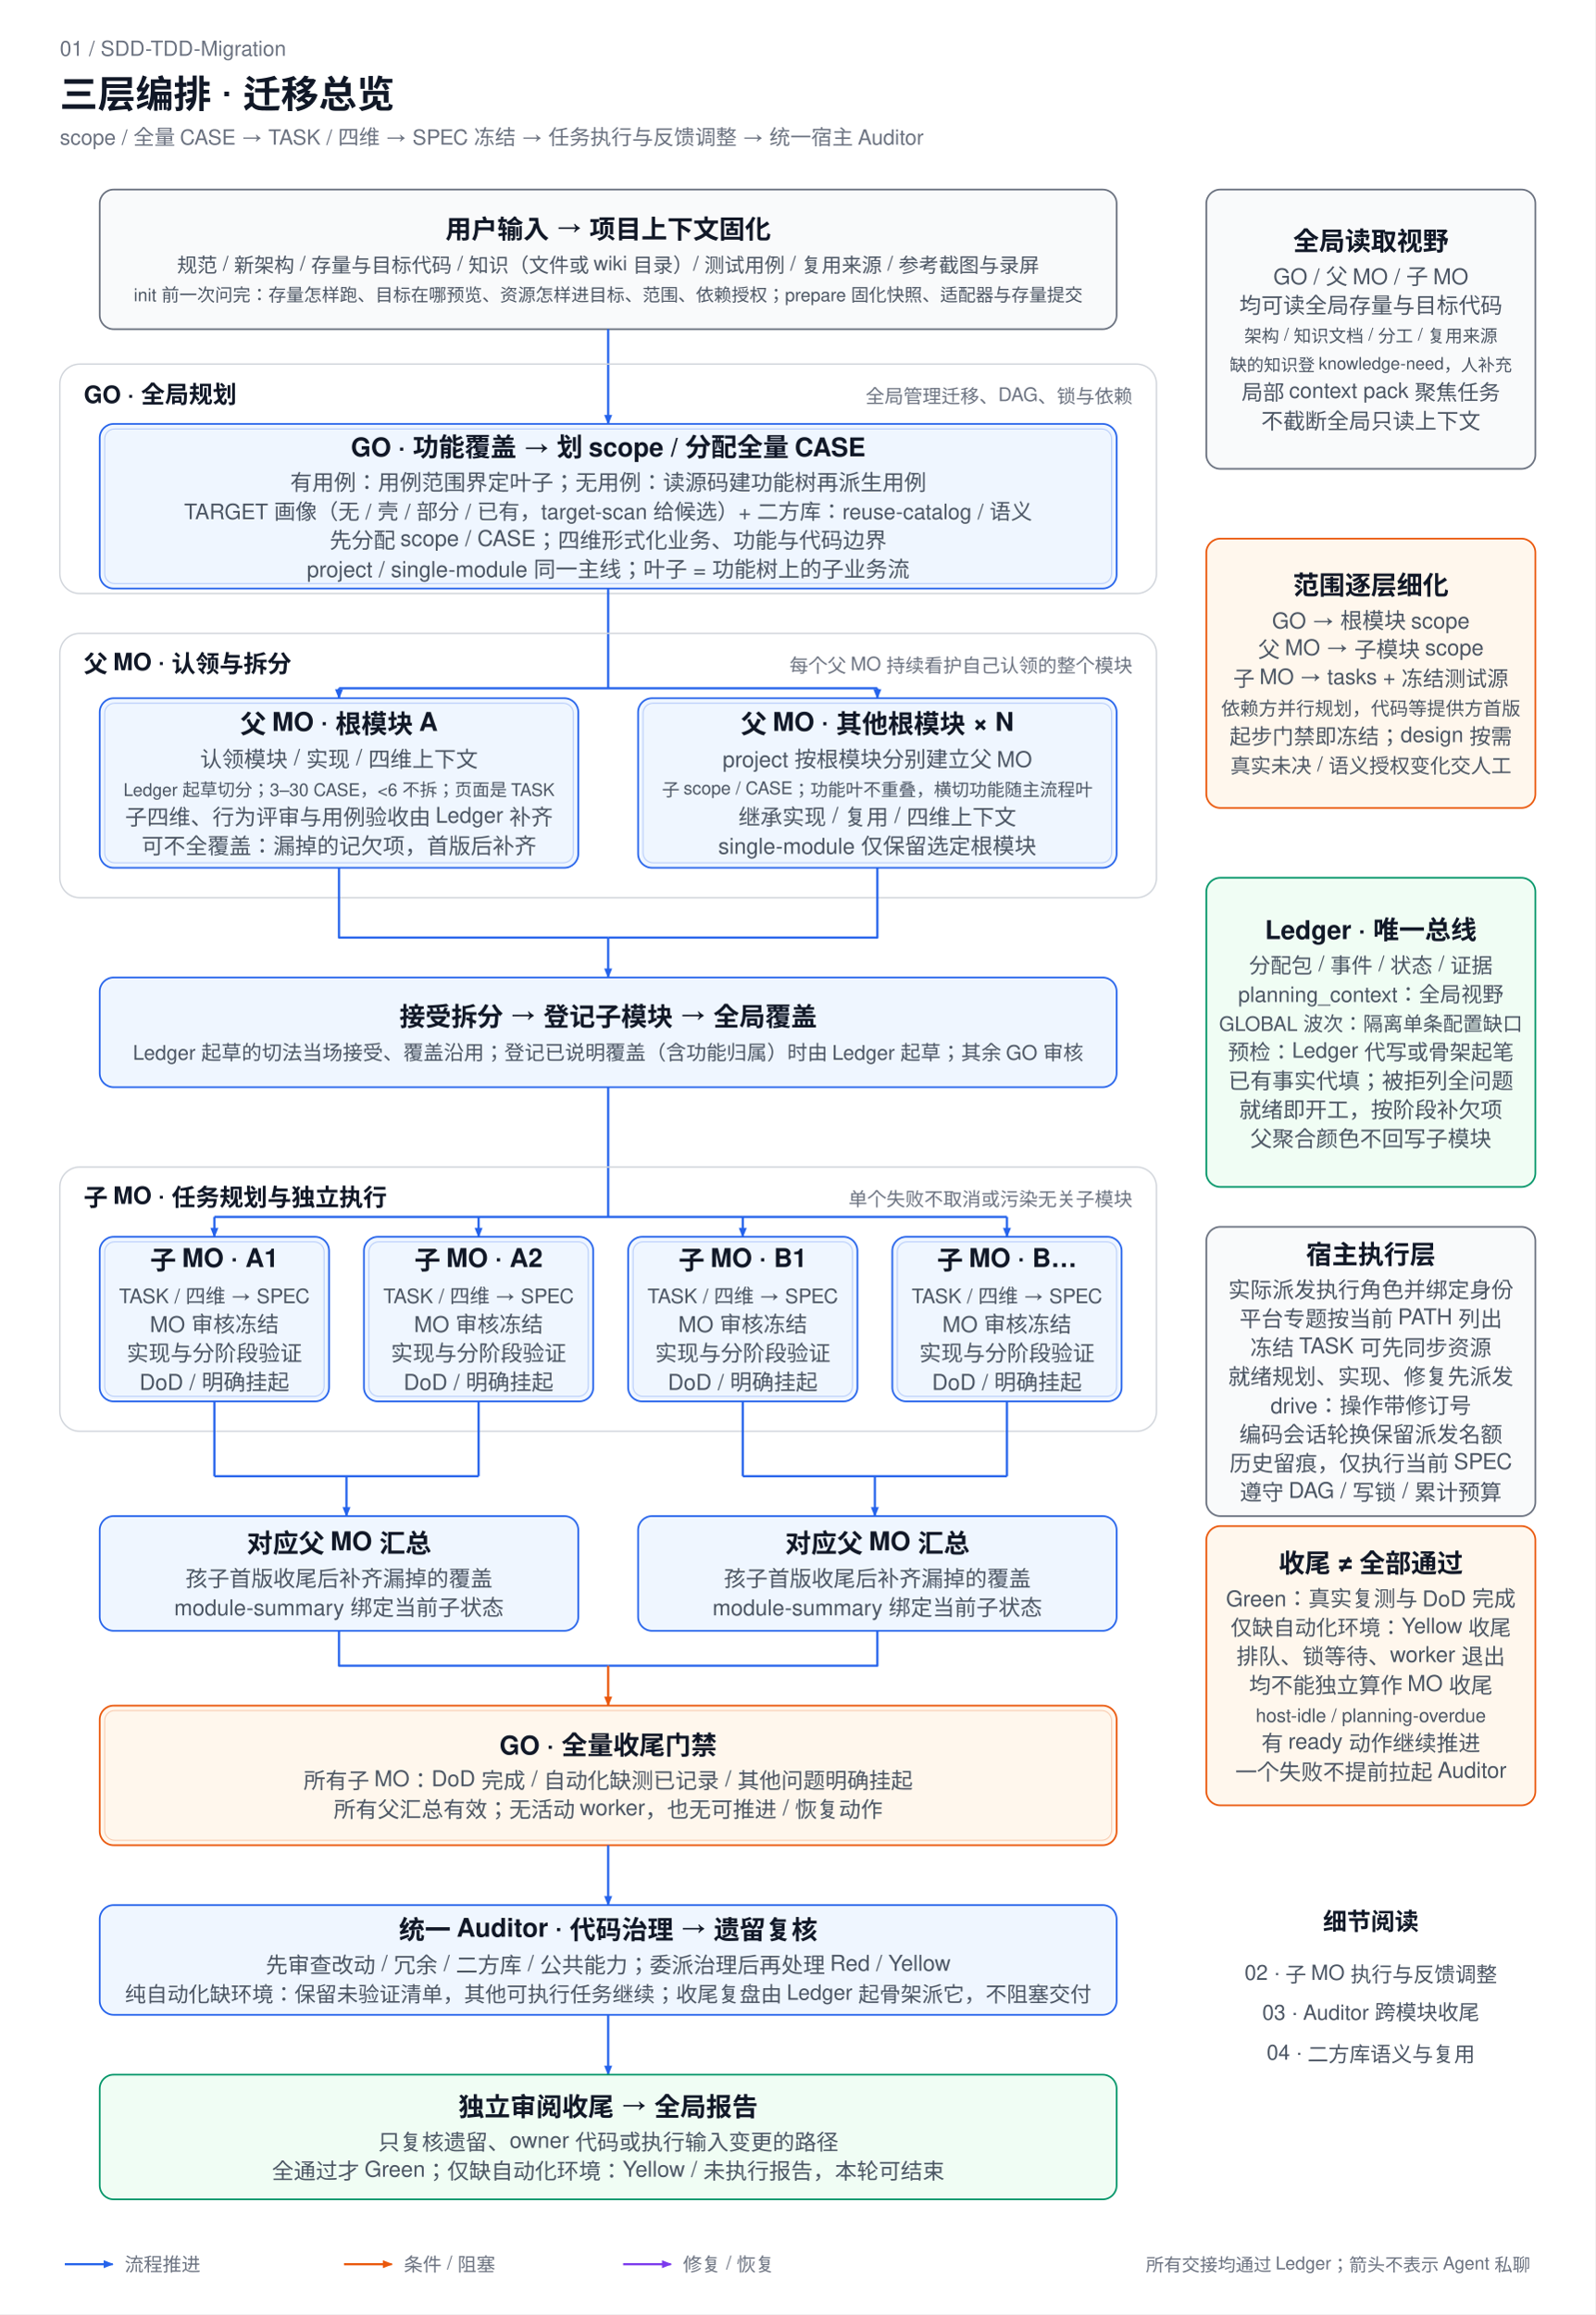
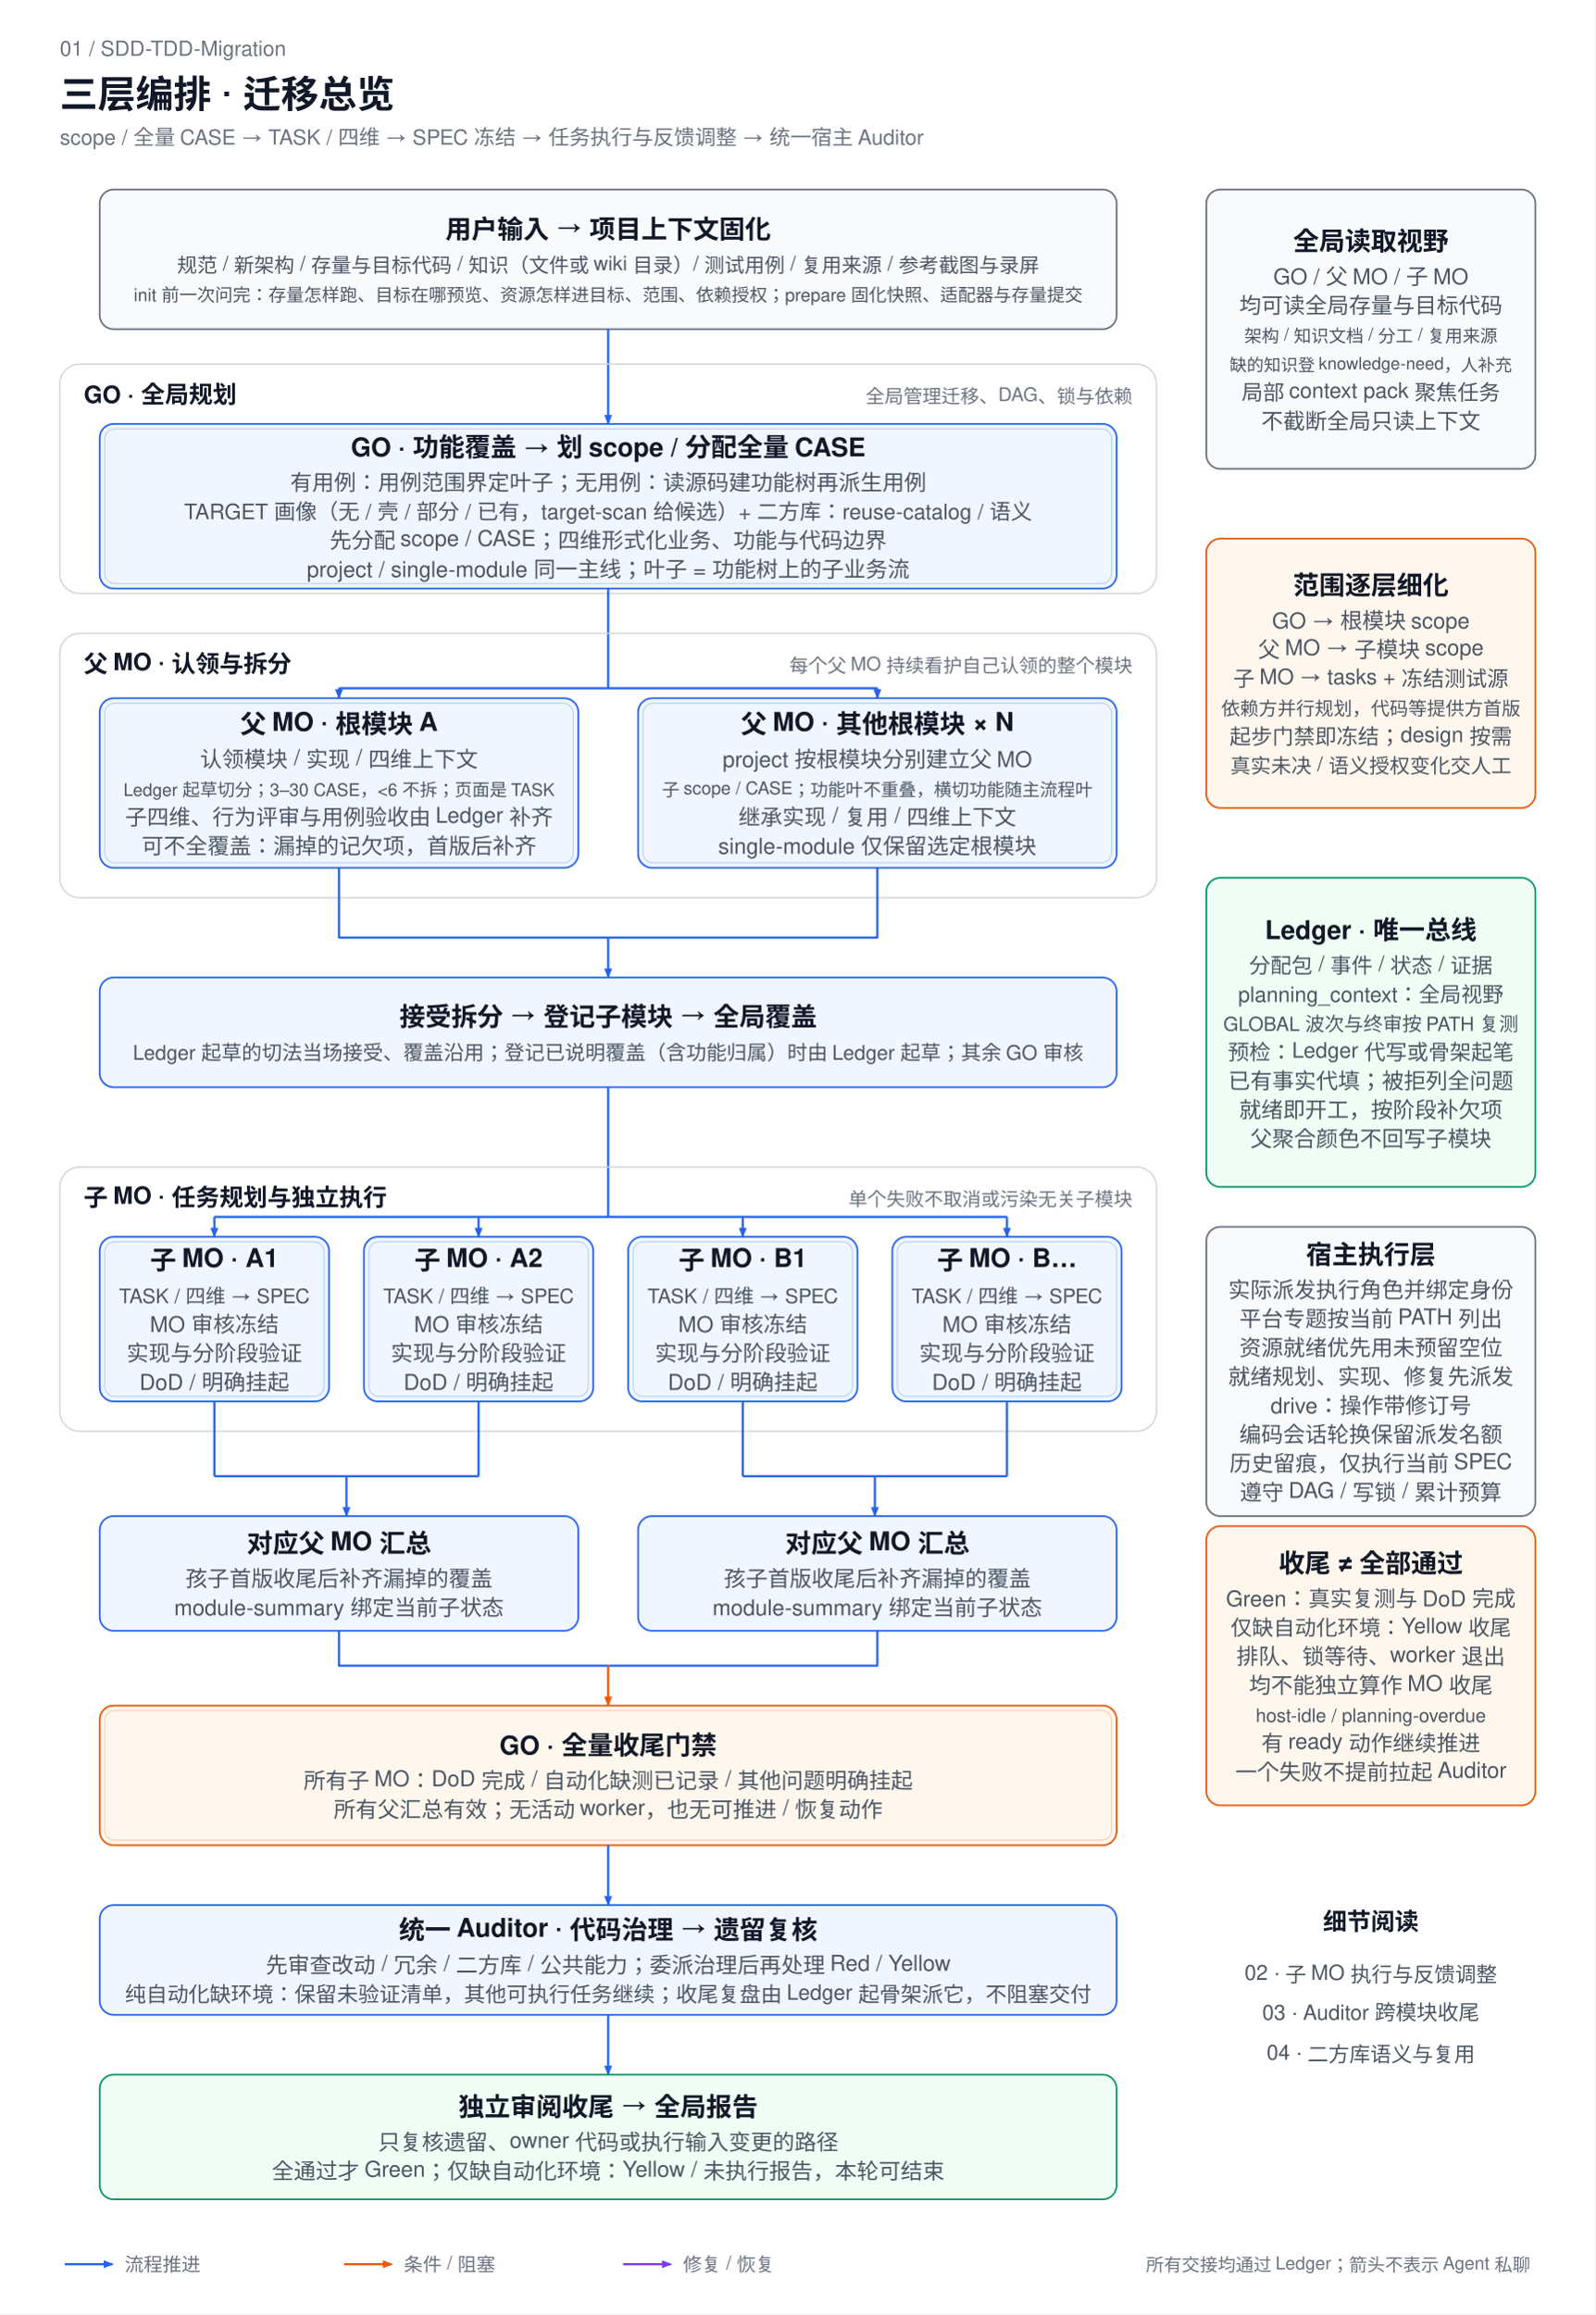
<svg xmlns="http://www.w3.org/2000/svg" width="1600" height="2320" viewBox="0 0 1600 2320" role="img" aria-labelledby="title desc">
  <style>text {font-family: "Helvetica Neue", Helvetica, Arial, "PingFang SC", "Microsoft YaHei", sans-serif;}</style>
  <defs>
    <marker id="arrow-blue" markerWidth="10" markerHeight="8" refX="9" refY="4" orient="auto" markerUnits="userSpaceOnUse">
      <path d="M0,0 L10,4 L0,8 Z" fill="#2563eb" />
    </marker>
    <marker id="arrow-orange" markerWidth="10" markerHeight="8" refX="9" refY="4" orient="auto" markerUnits="userSpaceOnUse">
      <path d="M0,0 L10,4 L0,8 Z" fill="#ea580c" />
    </marker>
    <marker id="arrow-green" markerWidth="10" markerHeight="8" refX="9" refY="4" orient="auto" markerUnits="userSpaceOnUse">
      <path d="M0,0 L10,4 L0,8 Z" fill="#059669" />
    </marker>
    <marker id="arrow-purple" markerWidth="10" markerHeight="8" refX="9" refY="4" orient="auto" markerUnits="userSpaceOnUse">
      <path d="M0,0 L10,4 L0,8 Z" fill="#7c3aed" />
    </marker>
    <marker id="arrow-gray" markerWidth="10" markerHeight="8" refX="9" refY="4" orient="auto" markerUnits="userSpaceOnUse">
      <path d="M0,0 L10,4 L0,8 Z" fill="#6b7280" />
    </marker>
  </defs>
  <rect width="1600" height="2320" fill="white" />
  <text x="60" y="56" font-size="21.00" fill="#6b7280" text-anchor="start" font-weight="400">01  /  SDD-TDD-Migration</text>
  <text x="60" y="108" font-size="38.00" fill="#111827" text-anchor="start" font-weight="700">三层编排 · 迁移总览</text>
  <text x="60" y="145" font-size="21.00" fill="#6b7280" text-anchor="start" font-weight="400">scope / 全量 CASE → TASK / 四维 → SPEC 冻结 → 任务执行与反馈调整 → 统一宿主 Auditor</text>
  <rect x="100" y="190" width="1020" height="140" rx="14" fill="#f9fafb" stroke="#6b7280" stroke-width="1.7" />
  <text x="610.0" y="239.0" font-size="26.00" fill="#111827" text-anchor="middle" font-weight="650">用户输入 → 项目上下文固化</text>
  <text x="610.0" y="273.0" font-size="20.16" fill="#4b5563" text-anchor="middle" font-weight="400">规范 / 新架构 / 存量与目标代码 / 知识（文件或 wiki 目录）/ 测试用例 / 复用来源 / 参考截图与录屏</text>
  <text x="610.0" y="302.0" font-size="17.87" fill="#4b5563" text-anchor="middle" font-weight="400">init 前一次问完：存量怎样跑、目标在哪预览、资源怎样进目标、范围、依赖授权；prepare 固化快照、适配器与存量提交</text>
  <path d="M610,330 L610,425" fill="none" stroke="#2563eb" stroke-width="2.2" stroke-linejoin="round" marker-end="url(#arrow-blue)" />
  <rect x="60" y="365" width="1100" height="230" rx="20" fill="none" stroke="#d1d5db" stroke-width="1.4" />
  <text x="84" y="404" font-size="24.00" fill="#111827" text-anchor="start" font-weight="650">GO  ·  全局规划</text>
  <text x="1136" y="404" font-size="19.00" fill="#6b7280" text-anchor="end" font-weight="400">全局管理迁移、DAG、锁与依赖</text>
  <rect x="100" y="425" width="1020" height="165" rx="14" fill="#eff6ff" stroke="#2563eb" stroke-width="1.7" />
  <rect x="105" y="430" width="1010" height="155" rx="10" fill="none" stroke="#2563eb" stroke-opacity="0.28" />
  <text x="610.0" y="457.5" font-size="26.00" fill="#111827" text-anchor="middle" font-weight="650">GO · 功能覆盖 → 划 scope / 分配全量 CASE</text>
  <text x="610.0" y="491.5" font-size="22.00" fill="#4b5563" text-anchor="middle" font-weight="400">有用例：用例范围界定叶子；无用例：读源码建功能树再派生用例</text>
  <text x="610.0" y="520.5" font-size="21.42" fill="#4b5563" text-anchor="middle" font-weight="400">TARGET 画像（无 / 壳 / 部分 / 已有，target-scan 给候选）+ 二方库：reuse-catalog / 语义</text>
  <text x="610.0" y="549.5" font-size="22.00" fill="#4b5563" text-anchor="middle" font-weight="400">先分配 scope / CASE；四维形式化业务、功能与代码边界</text>
  <text x="610.0" y="578.5" font-size="22.00" fill="#4b5563" text-anchor="middle" font-weight="400">project / single-module 同一主线；叶子 = 功能树上的子业务流</text>
  <path d="M610,590 L610,690" fill="none" stroke="#2563eb" stroke-width="2.2" stroke-linejoin="round" />
  <path d="M340,690 L880,690" fill="none" stroke="#2563eb" stroke-width="2.2" stroke-linejoin="round" />
  <path d="M340,690 L340,700" fill="none" stroke="#2563eb" stroke-width="2.2" stroke-linejoin="round" marker-end="url(#arrow-blue)" />
  <path d="M880,690 L880,700" fill="none" stroke="#2563eb" stroke-width="2.2" stroke-linejoin="round" marker-end="url(#arrow-blue)" />
  <rect x="60" y="635" width="1100" height="265" rx="20" fill="none" stroke="#d1d5db" stroke-width="1.4" />
  <text x="84" y="674" font-size="24.00" fill="#111827" text-anchor="start" font-weight="650">父 MO  ·  认领与拆分</text>
  <text x="1136" y="674" font-size="19.00" fill="#6b7280" text-anchor="end" font-weight="400">每个父 MO 持续看护自己认领的整个模块</text>
  <rect x="100" y="700" width="480" height="170" rx="14" fill="#eff6ff" stroke="#2563eb" stroke-width="1.7" />
  <rect x="105" y="705" width="470" height="160" rx="10" fill="none" stroke="#2563eb" stroke-opacity="0.28" />
  <text x="340.0" y="735.0" font-size="26.00" fill="#111827" text-anchor="middle" font-weight="650">父 MO · 根模块 A</text>
  <text x="340.0" y="769.0" font-size="22.00" fill="#4b5563" text-anchor="middle" font-weight="400">认领模块 / 实现 / 四维上下文</text>
  <text x="340.0" y="798.0" font-size="17.52" fill="#4b5563" text-anchor="middle" font-weight="400">Ledger 起草切分；3–30 CASE，&lt;6 不拆；页面是 TASK</text>
  <text x="340.0" y="827.0" font-size="21.89" fill="#4b5563" text-anchor="middle" font-weight="400">子四维、行为评审与用例验收由 Ledger 补齐</text>
  <text x="340.0" y="856.0" font-size="22.00" fill="#4b5563" text-anchor="middle" font-weight="400">可不全覆盖：漏掉的记欠项，首版后补齐</text>
  <rect x="640" y="700" width="480" height="170" rx="14" fill="#eff6ff" stroke="#2563eb" stroke-width="1.7" />
  <rect x="645" y="705" width="470" height="160" rx="10" fill="none" stroke="#2563eb" stroke-opacity="0.28" />
  <text x="880.0" y="735.0" font-size="26.00" fill="#111827" text-anchor="middle" font-weight="650">父 MO · 其他根模块 × N</text>
  <text x="880.0" y="769.0" font-size="22.00" fill="#4b5563" text-anchor="middle" font-weight="400">project 按根模块分别建立父 MO</text>
  <text x="880.0" y="798.0" font-size="17.71" fill="#4b5563" text-anchor="middle" font-weight="400">子 scope / CASE；功能叶不重叠，横切功能随主流程叶</text>
  <text x="880.0" y="827.0" font-size="22.00" fill="#4b5563" text-anchor="middle" font-weight="400">继承实现 / 复用 / 四维上下文</text>
  <text x="880.0" y="856.0" font-size="22.00" fill="#4b5563" text-anchor="middle" font-weight="400">single-module 仅保留选定根模块</text>
  <path d="M340,870 L340,940 L610,940" fill="none" stroke="#2563eb" stroke-width="2.2" stroke-linejoin="round" />
  <path d="M880,870 L880,940 L610,940" fill="none" stroke="#2563eb" stroke-width="2.2" stroke-linejoin="round" />
  <path d="M610,940 L610,980" fill="none" stroke="#2563eb" stroke-width="2.2" stroke-linejoin="round" marker-end="url(#arrow-blue)" />
  <rect x="100" y="980" width="1020" height="110" rx="14" fill="#eff6ff" stroke="#2563eb" stroke-width="1.7" />
  <text x="610.0" y="1028.5" font-size="26.00" fill="#111827" text-anchor="middle" font-weight="650">接受拆分 → 登记子模块 → 全局覆盖</text>
  <text x="610.0" y="1062.5" font-size="20.27" fill="#4b5563" text-anchor="middle" font-weight="400">Ledger 起草的切法当场接受、覆盖沿用；登记已说明覆盖（含功能归属）时由 Ledger 起草；其余 GO 审核</text>
  <path d="M610,1090 L610,1220" fill="none" stroke="#2563eb" stroke-width="2.2" stroke-linejoin="round" />
  <path d="M215,1220 L1010,1220" fill="none" stroke="#2563eb" stroke-width="2.2" stroke-linejoin="round" />
  <rect x="60" y="1170" width="1100" height="265" rx="20" fill="none" stroke="#d1d5db" stroke-width="1.4" />
  <text x="84" y="1209" font-size="24.00" fill="#111827" text-anchor="start" font-weight="650">子 MO  ·  任务规划与独立执行</text>
  <text x="1136" y="1209" font-size="19.00" fill="#6b7280" text-anchor="end" font-weight="400">单个失败不取消或污染无关子模块</text>
  <path d="M215,1220 L215,1240" fill="none" stroke="#2563eb" stroke-width="2.2" stroke-linejoin="round" marker-end="url(#arrow-blue)" />
  <rect x="100" y="1240" width="230" height="165" rx="14" fill="#eff6ff" stroke="#2563eb" stroke-width="1.7" />
  <rect x="105" y="1245" width="220" height="155" rx="10" fill="none" stroke="#2563eb" stroke-opacity="0.28" />
  <text x="215.0" y="1272.5" font-size="26.00" fill="#111827" text-anchor="middle" font-weight="650">子 MO · A1</text>
  <text x="215.0" y="1306.5" font-size="20.04" fill="#4b5563" text-anchor="middle" font-weight="400">TASK / 四维 → SPEC</text>
  <text x="215.0" y="1335.5" font-size="22.00" fill="#4b5563" text-anchor="middle" font-weight="400">MO 审核冻结</text>
  <text x="215.0" y="1364.5" font-size="22.00" fill="#4b5563" text-anchor="middle" font-weight="400">实现与分阶段验证</text>
  <text x="215.0" y="1393.5" font-size="22.00" fill="#4b5563" text-anchor="middle" font-weight="400">DoD / 明确挂起</text>
  <path d="M480,1220 L480,1240" fill="none" stroke="#2563eb" stroke-width="2.2" stroke-linejoin="round" marker-end="url(#arrow-blue)" />
  <rect x="365" y="1240" width="230" height="165" rx="14" fill="#eff6ff" stroke="#2563eb" stroke-width="1.7" />
  <rect x="370" y="1245" width="220" height="155" rx="10" fill="none" stroke="#2563eb" stroke-opacity="0.28" />
  <text x="480.0" y="1272.5" font-size="26.00" fill="#111827" text-anchor="middle" font-weight="650">子 MO · A2</text>
  <text x="480.0" y="1306.5" font-size="20.04" fill="#4b5563" text-anchor="middle" font-weight="400">TASK / 四维 → SPEC</text>
  <text x="480.0" y="1335.5" font-size="22.00" fill="#4b5563" text-anchor="middle" font-weight="400">MO 审核冻结</text>
  <text x="480.0" y="1364.5" font-size="22.00" fill="#4b5563" text-anchor="middle" font-weight="400">实现与分阶段验证</text>
  <text x="480.0" y="1393.5" font-size="22.00" fill="#4b5563" text-anchor="middle" font-weight="400">DoD / 明确挂起</text>
  <path d="M745,1220 L745,1240" fill="none" stroke="#2563eb" stroke-width="2.2" stroke-linejoin="round" marker-end="url(#arrow-blue)" />
  <rect x="630" y="1240" width="230" height="165" rx="14" fill="#eff6ff" stroke="#2563eb" stroke-width="1.7" />
  <rect x="635" y="1245" width="220" height="155" rx="10" fill="none" stroke="#2563eb" stroke-opacity="0.28" />
  <text x="745.0" y="1272.5" font-size="26.00" fill="#111827" text-anchor="middle" font-weight="650">子 MO · B1</text>
  <text x="745.0" y="1306.5" font-size="20.04" fill="#4b5563" text-anchor="middle" font-weight="400">TASK / 四维 → SPEC</text>
  <text x="745.0" y="1335.5" font-size="22.00" fill="#4b5563" text-anchor="middle" font-weight="400">MO 审核冻结</text>
  <text x="745.0" y="1364.5" font-size="22.00" fill="#4b5563" text-anchor="middle" font-weight="400">实现与分阶段验证</text>
  <text x="745.0" y="1393.5" font-size="22.00" fill="#4b5563" text-anchor="middle" font-weight="400">DoD / 明确挂起</text>
  <path d="M1010,1220 L1010,1240" fill="none" stroke="#2563eb" stroke-width="2.2" stroke-linejoin="round" marker-end="url(#arrow-blue)" />
  <rect x="895" y="1240" width="230" height="165" rx="14" fill="#eff6ff" stroke="#2563eb" stroke-width="1.7" />
  <rect x="900" y="1245" width="220" height="155" rx="10" fill="none" stroke="#2563eb" stroke-opacity="0.28" />
  <text x="1010.0" y="1272.5" font-size="26.00" fill="#111827" text-anchor="middle" font-weight="650">子 MO · B…</text>
  <text x="1010.0" y="1306.5" font-size="20.04" fill="#4b5563" text-anchor="middle" font-weight="400">TASK / 四维 → SPEC</text>
  <text x="1010.0" y="1335.5" font-size="22.00" fill="#4b5563" text-anchor="middle" font-weight="400">MO 审核冻结</text>
  <text x="1010.0" y="1364.5" font-size="22.00" fill="#4b5563" text-anchor="middle" font-weight="400">实现与分阶段验证</text>
  <text x="1010.0" y="1393.5" font-size="22.00" fill="#4b5563" text-anchor="middle" font-weight="400">DoD / 明确挂起</text>
  <path d="M215,1405 L215,1480" fill="none" stroke="#2563eb" stroke-width="2.2" stroke-linejoin="round" />
  <path d="M480,1405 L480,1480" fill="none" stroke="#2563eb" stroke-width="2.2" stroke-linejoin="round" />
  <path d="M215,1480 L480,1480" fill="none" stroke="#2563eb" stroke-width="2.2" stroke-linejoin="round" />
  <path d="M347.5,1480 L347.5,1520" fill="none" stroke="#2563eb" stroke-width="2.2" stroke-linejoin="round" marker-end="url(#arrow-blue)" />
  <rect x="100" y="1520" width="480" height="115" rx="14" fill="#eff6ff" stroke="#2563eb" stroke-width="1.7" />
  <text x="340.0" y="1556.5" font-size="26.00" fill="#111827" text-anchor="middle" font-weight="650">对应父 MO 汇总</text>
  <text x="340.0" y="1590.5" font-size="22.00" fill="#4b5563" text-anchor="middle" font-weight="400">孩子首版收尾后补齐漏掉的覆盖</text>
  <text x="340.0" y="1619.5" font-size="22.00" fill="#4b5563" text-anchor="middle" font-weight="400">module-summary 绑定当前子状态</text>
  <path d="M745,1405 L745,1480" fill="none" stroke="#2563eb" stroke-width="2.2" stroke-linejoin="round" />
  <path d="M1010,1405 L1010,1480" fill="none" stroke="#2563eb" stroke-width="2.2" stroke-linejoin="round" />
  <path d="M745,1480 L1010,1480" fill="none" stroke="#2563eb" stroke-width="2.2" stroke-linejoin="round" />
  <path d="M877.5,1480 L877.5,1520" fill="none" stroke="#2563eb" stroke-width="2.2" stroke-linejoin="round" marker-end="url(#arrow-blue)" />
  <rect x="640" y="1520" width="480" height="115" rx="14" fill="#eff6ff" stroke="#2563eb" stroke-width="1.7" />
  <text x="880.0" y="1556.5" font-size="26.00" fill="#111827" text-anchor="middle" font-weight="650">对应父 MO 汇总</text>
  <text x="880.0" y="1590.5" font-size="22.00" fill="#4b5563" text-anchor="middle" font-weight="400">孩子首版收尾后补齐漏掉的覆盖</text>
  <text x="880.0" y="1619.5" font-size="22.00" fill="#4b5563" text-anchor="middle" font-weight="400">module-summary 绑定当前子状态</text>
  <path d="M340,1635 L340,1670 L610,1670" fill="none" stroke="#2563eb" stroke-width="2.2" stroke-linejoin="round" />
  <path d="M880,1635 L880,1670 L610,1670" fill="none" stroke="#2563eb" stroke-width="2.2" stroke-linejoin="round" />
  <path d="M610,1670 L610,1710" fill="none" stroke="#ea580c" stroke-width="2.2" stroke-linejoin="round" marker-end="url(#arrow-orange)" />
  <rect x="100" y="1710" width="1020" height="140" rx="14" fill="#fff7ed" stroke="#ea580c" stroke-width="1.7" />
  <rect x="105" y="1715" width="1010" height="130" rx="10" fill="none" stroke="#ea580c" stroke-opacity="0.28" />
  <text x="610.0" y="1759.0" font-size="26.00" fill="#111827" text-anchor="middle" font-weight="650">GO · 全量收尾门禁</text>
  <text x="610.0" y="1793.0" font-size="22.00" fill="#4b5563" text-anchor="middle" font-weight="400">所有子 MO：DoD 完成 / 自动化缺测已记录 / 其他问题明确挂起</text>
  <text x="610.0" y="1822.0" font-size="22.00" fill="#4b5563" text-anchor="middle" font-weight="400">所有父汇总有效；无活动 worker，也无可推进 / 恢复动作</text>
  <path d="M610,1850 L610,1910" fill="none" stroke="#2563eb" stroke-width="2.2" stroke-linejoin="round" marker-end="url(#arrow-blue)" />
  <rect x="100" y="1910" width="1020" height="110" rx="14" fill="#eff6ff" stroke="#2563eb" stroke-width="1.7" />
  <text x="610.0" y="1944.0" font-size="26.00" fill="#111827" text-anchor="middle" font-weight="650">统一 Auditor · 代码治理 → 遗留复核</text>
  <text x="610.0" y="1978.0" font-size="22.00" fill="#4b5563" text-anchor="middle" font-weight="400">先审查改动 / 冗余 / 二方库 / 公共能力；委派治理后再处理 Red / Yellow</text>
  <text x="610.0" y="2007.0" font-size="21.26" fill="#4b5563" text-anchor="middle" font-weight="400">纯自动化缺环境：保留未验证清单，其他可执行任务继续；收尾复盘由 Ledger 起骨架派它，不阻塞交付</text>
  <path d="M610,2020 L610,2080" fill="none" stroke="#2563eb" stroke-width="2.2" stroke-linejoin="round" marker-end="url(#arrow-blue)" />
  <rect x="100" y="2080" width="1020" height="125" rx="14" fill="#f0fdf4" stroke="#059669" stroke-width="1.7" />
  <text x="610.0" y="2121.5" font-size="26.00" fill="#111827" text-anchor="middle" font-weight="650">独立审阅收尾 → 全局报告</text>
  <text x="610.0" y="2155.5" font-size="22.00" fill="#4b5563" text-anchor="middle" font-weight="400">只复核遗留、owner 代码或执行输入变更的路径</text>
  <text x="610.0" y="2184.5" font-size="22.00" fill="#4b5563" text-anchor="middle" font-weight="400">全通过才 Green；仅缺自动化环境：Yellow / 未执行报告，本轮可结束</text>
  <rect x="1210" y="190" width="330" height="280" rx="14" fill="#f9fafb" stroke="#6b7280" stroke-width="1.7" />
  <text x="1375.0" y="251.0" font-size="26.00" fill="#111827" text-anchor="middle" font-weight="650">全局读取视野</text>
  <text x="1375.0" y="285.0" font-size="22.00" fill="#4b5563" text-anchor="middle" font-weight="400">GO / 父 MO / 子 MO</text>
  <text x="1375.0" y="314.0" font-size="22.00" fill="#4b5563" text-anchor="middle" font-weight="400">均可读全局存量与目标代码</text>
  <text x="1375.0" y="343.0" font-size="17.51" fill="#4b5563" text-anchor="middle" font-weight="400">架构 / 知识文档 / 分工 / 复用来源</text>
  <text x="1375.0" y="372.0" font-size="17.09" fill="#4b5563" text-anchor="middle" font-weight="400">缺的知识登 knowledge-need，人补充</text>
  <text x="1375.0" y="401.0" font-size="21.46" fill="#4b5563" text-anchor="middle" font-weight="400">局部 context pack 聚焦任务</text>
  <text x="1375.0" y="430.0" font-size="22.00" fill="#4b5563" text-anchor="middle" font-weight="400">不截断全局只读上下文</text>
  <rect x="1210" y="540" width="330" height="270" rx="14" fill="#fff7ed" stroke="#ea580c" stroke-width="1.7" />
  <text x="1375.0" y="596.0" font-size="26.00" fill="#111827" text-anchor="middle" font-weight="650">范围逐层细化</text>
  <text x="1375.0" y="630.0" font-size="22.00" fill="#4b5563" text-anchor="middle" font-weight="400">GO → 根模块 scope</text>
  <text x="1375.0" y="659.0" font-size="22.00" fill="#4b5563" text-anchor="middle" font-weight="400">父 MO → 子模块 scope</text>
  <text x="1375.0" y="688.0" font-size="21.46" fill="#4b5563" text-anchor="middle" font-weight="400">子 MO → tasks + 冻结测试源</text>
  <text x="1375.0" y="717.0" font-size="18.75" fill="#4b5563" text-anchor="middle" font-weight="400">依赖方并行规划，代码等提供方首版</text>
  <text x="1375.0" y="746.0" font-size="21.44" fill="#4b5563" text-anchor="middle" font-weight="400">起步门禁即冻结；design 按需</text>
  <text x="1375.0" y="775.0" font-size="20.39" fill="#4b5563" text-anchor="middle" font-weight="400">真实未决 / 语义授权变化交人工</text>
  <rect x="1210" y="880" width="330" height="310" rx="14" fill="#f0fdf4" stroke="#059669" stroke-width="1.7" />
  <text x="1375.0" y="941.5" font-size="26.00" fill="#111827" text-anchor="middle" font-weight="650">Ledger · 唯一总线</text>
  <text x="1375.0" y="975.5" font-size="21.23" fill="#4b5563" text-anchor="middle" font-weight="400">分配包 / 事件 / 状态 / 证据</text>
  <text x="1375.0" y="1004.5" font-size="21.25" fill="#4b5563" text-anchor="middle" font-weight="400">planning_context：全局视野</text>
-   <text x="1375.0" y="1033.5" font-size="20.01" fill="#4b5563" text-anchor="middle" font-weight="400">GLOBAL 波次：隔离单条配置缺口</text>
+   <text x="1375.0" y="1033.5" font-size="19.47" fill="#4b5563" text-anchor="middle" font-weight="400">GLOBAL 波次与终审按 PATH 复测</text>
  <text x="1375.0" y="1062.5" font-size="21.44" fill="#4b5563" text-anchor="middle" font-weight="400">预检：Ledger 代写或骨架起笔</text>
  <text x="1375.0" y="1091.5" font-size="22.00" fill="#4b5563" text-anchor="middle" font-weight="400">已有事实代填；被拒列全问题</text>
  <text x="1375.0" y="1120.5" font-size="22.00" fill="#4b5563" text-anchor="middle" font-weight="400">就绪即开工，按阶段补欠项</text>
  <text x="1375.0" y="1149.5" font-size="22.00" fill="#4b5563" text-anchor="middle" font-weight="400">父聚合颜色不回写子模块</text>
  <rect x="1210" y="1230" width="330" height="290" rx="14" fill="#f9fafb" stroke="#6b7280" stroke-width="1.7" />
  <text x="1375.0" y="1267.0" font-size="26.00" fill="#111827" text-anchor="middle" font-weight="650">宿主执行层</text>
  <text x="1375.0" y="1301.0" font-size="22.00" fill="#4b5563" text-anchor="middle" font-weight="400">实际派发执行角色并绑定身份</text>
  <text x="1375.0" y="1330.0" font-size="22.00" fill="#4b5563" text-anchor="middle" font-weight="400">平台专题按当前 PATH 列出</text>
-   <text x="1375.0" y="1359.0" font-size="22.00" fill="#4b5563" text-anchor="middle" font-weight="400">冻结 TASK 可先同步资源</text>
+   <text x="1375.0" y="1359.0" font-size="22.00" fill="#4b5563" text-anchor="middle" font-weight="400">资源就绪优先用未预留空位</text>
  <text x="1375.0" y="1388.0" font-size="22.00" fill="#4b5563" text-anchor="middle" font-weight="400">就绪规划、实现、修复先派发</text>
  <text x="1375.0" y="1417.0" font-size="22.00" fill="#4b5563" text-anchor="middle" font-weight="400">drive：操作带修订号</text>
  <text x="1375.0" y="1446.0" font-size="22.00" fill="#4b5563" text-anchor="middle" font-weight="400">编码会话轮换保留派发名额</text>
  <text x="1375.0" y="1475.0" font-size="22.00" fill="#4b5563" text-anchor="middle" font-weight="400">历史留痕，仅执行当前 SPEC</text>
  <text x="1375.0" y="1504.0" font-size="21.90" fill="#4b5563" text-anchor="middle" font-weight="400">遵守 DAG / 写锁 / 累计预算</text>
  <rect x="1210" y="1530" width="330" height="280" rx="14" fill="#fff7ed" stroke="#ea580c" stroke-width="1.7" />
  <text x="1375.0" y="1576.5" font-size="26.00" fill="#111827" text-anchor="middle" font-weight="650">收尾 ≠ 全部通过</text>
  <text x="1375.0" y="1610.5" font-size="21.90" fill="#4b5563" text-anchor="middle" font-weight="400">Green：真实复测与 DoD 完成</text>
  <text x="1375.0" y="1639.5" font-size="21.44" fill="#4b5563" text-anchor="middle" font-weight="400">仅缺自动化环境：Yellow 收尾</text>
  <text x="1375.0" y="1668.5" font-size="22.00" fill="#4b5563" text-anchor="middle" font-weight="400">排队、锁等待、worker 退出</text>
  <text x="1375.0" y="1697.5" font-size="22.00" fill="#4b5563" text-anchor="middle" font-weight="400">均不能独立算作 MO 收尾</text>
  <text x="1375.0" y="1726.5" font-size="18.80" fill="#4b5563" text-anchor="middle" font-weight="400">host-idle / planning-overdue</text>
  <text x="1375.0" y="1755.5" font-size="22.00" fill="#4b5563" text-anchor="middle" font-weight="400">有 ready 动作继续推进</text>
  <text x="1375.0" y="1784.5" font-size="22.00" fill="#4b5563" text-anchor="middle" font-weight="400">一个失败不提前拉起 Auditor</text>
  <text x="1375" y="1935" font-size="24.00" fill="#111827" text-anchor="middle" font-weight="650">细节阅读</text>
  <text x="1375" y="1985" font-size="21.00" fill="#4b5563" text-anchor="middle" font-weight="400">02 · 子 MO 执行与反馈调整</text>
  <text x="1375" y="2025" font-size="21.00" fill="#4b5563" text-anchor="middle" font-weight="400">03 · Auditor 跨模块收尾</text>
  <text x="1375" y="2065" font-size="21.00" fill="#4b5563" text-anchor="middle" font-weight="400">04 · 二方库语义与复用</text>
  <path d="M65,2270 L113,2270" fill="none" stroke="#2563eb" stroke-width="2.2" stroke-linejoin="round" marker-end="url(#arrow-blue)" />
  <text x="125" y="2277" font-size="19.00" fill="#6b7280" text-anchor="start" font-weight="400">流程推进</text>
  <path d="M345,2270 L393,2270" fill="none" stroke="#ea580c" stroke-width="2.2" stroke-linejoin="round" marker-end="url(#arrow-orange)" />
  <text x="405" y="2277" font-size="19.00" fill="#6b7280" text-anchor="start" font-weight="400">条件 / 阻塞</text>
  <path d="M625,2270 L673,2270" fill="none" stroke="#7c3aed" stroke-width="2.2" stroke-linejoin="round" marker-end="url(#arrow-purple)" />
  <text x="685" y="2277" font-size="19.00" fill="#6b7280" text-anchor="start" font-weight="400">修复 / 恢复</text>
  <text x="1535" y="2277" font-size="18.00" fill="#6b7280" text-anchor="end" font-weight="400">所有交接均通过 Ledger；箭头不表示 Agent 私聊</text>
</svg>
